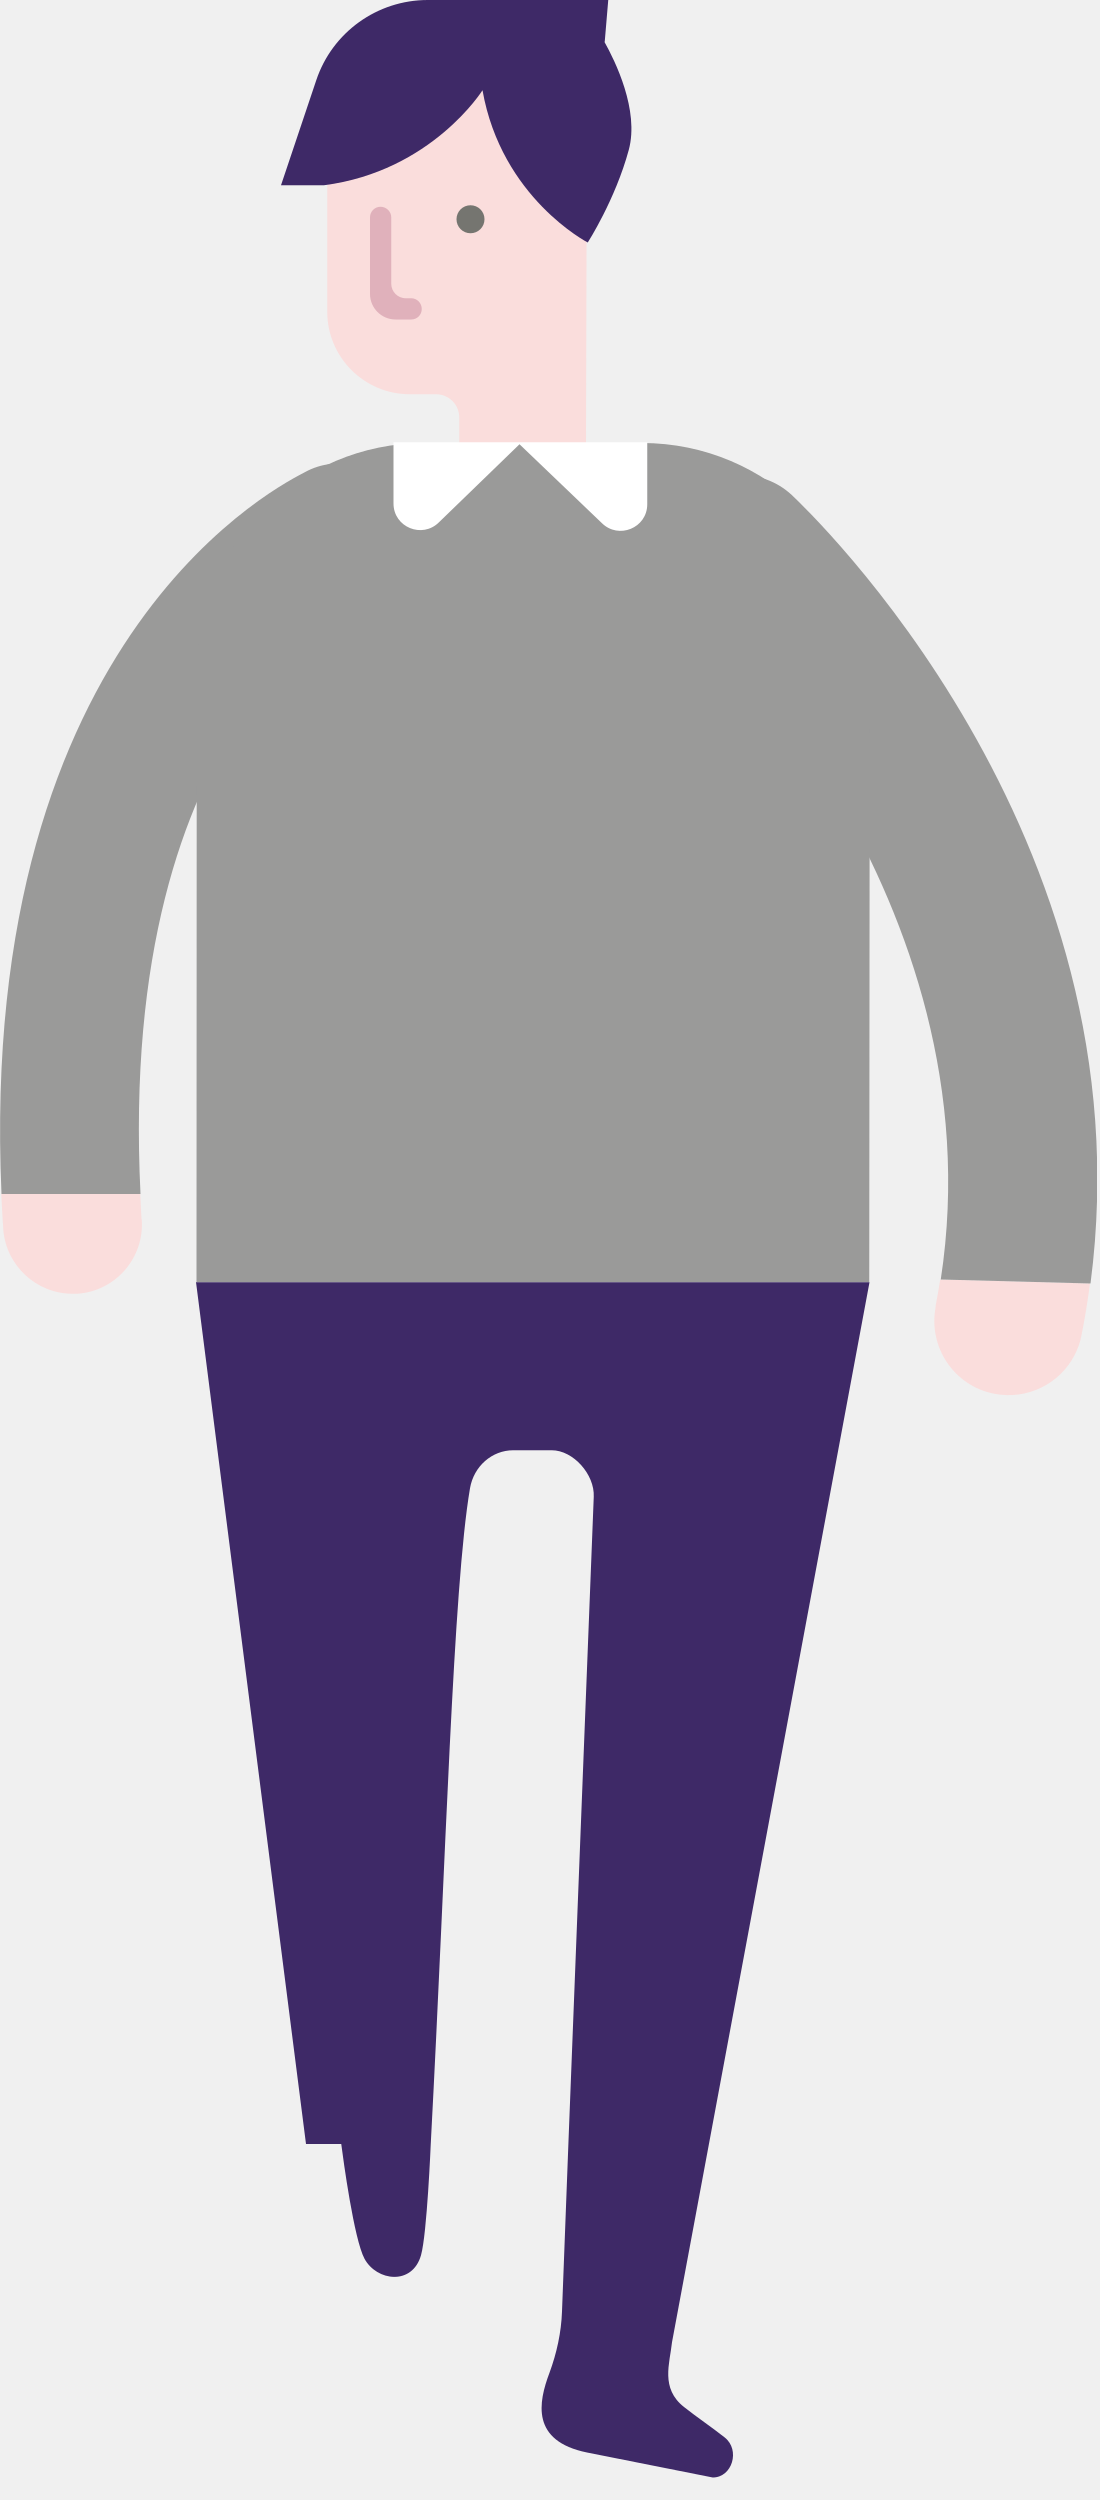
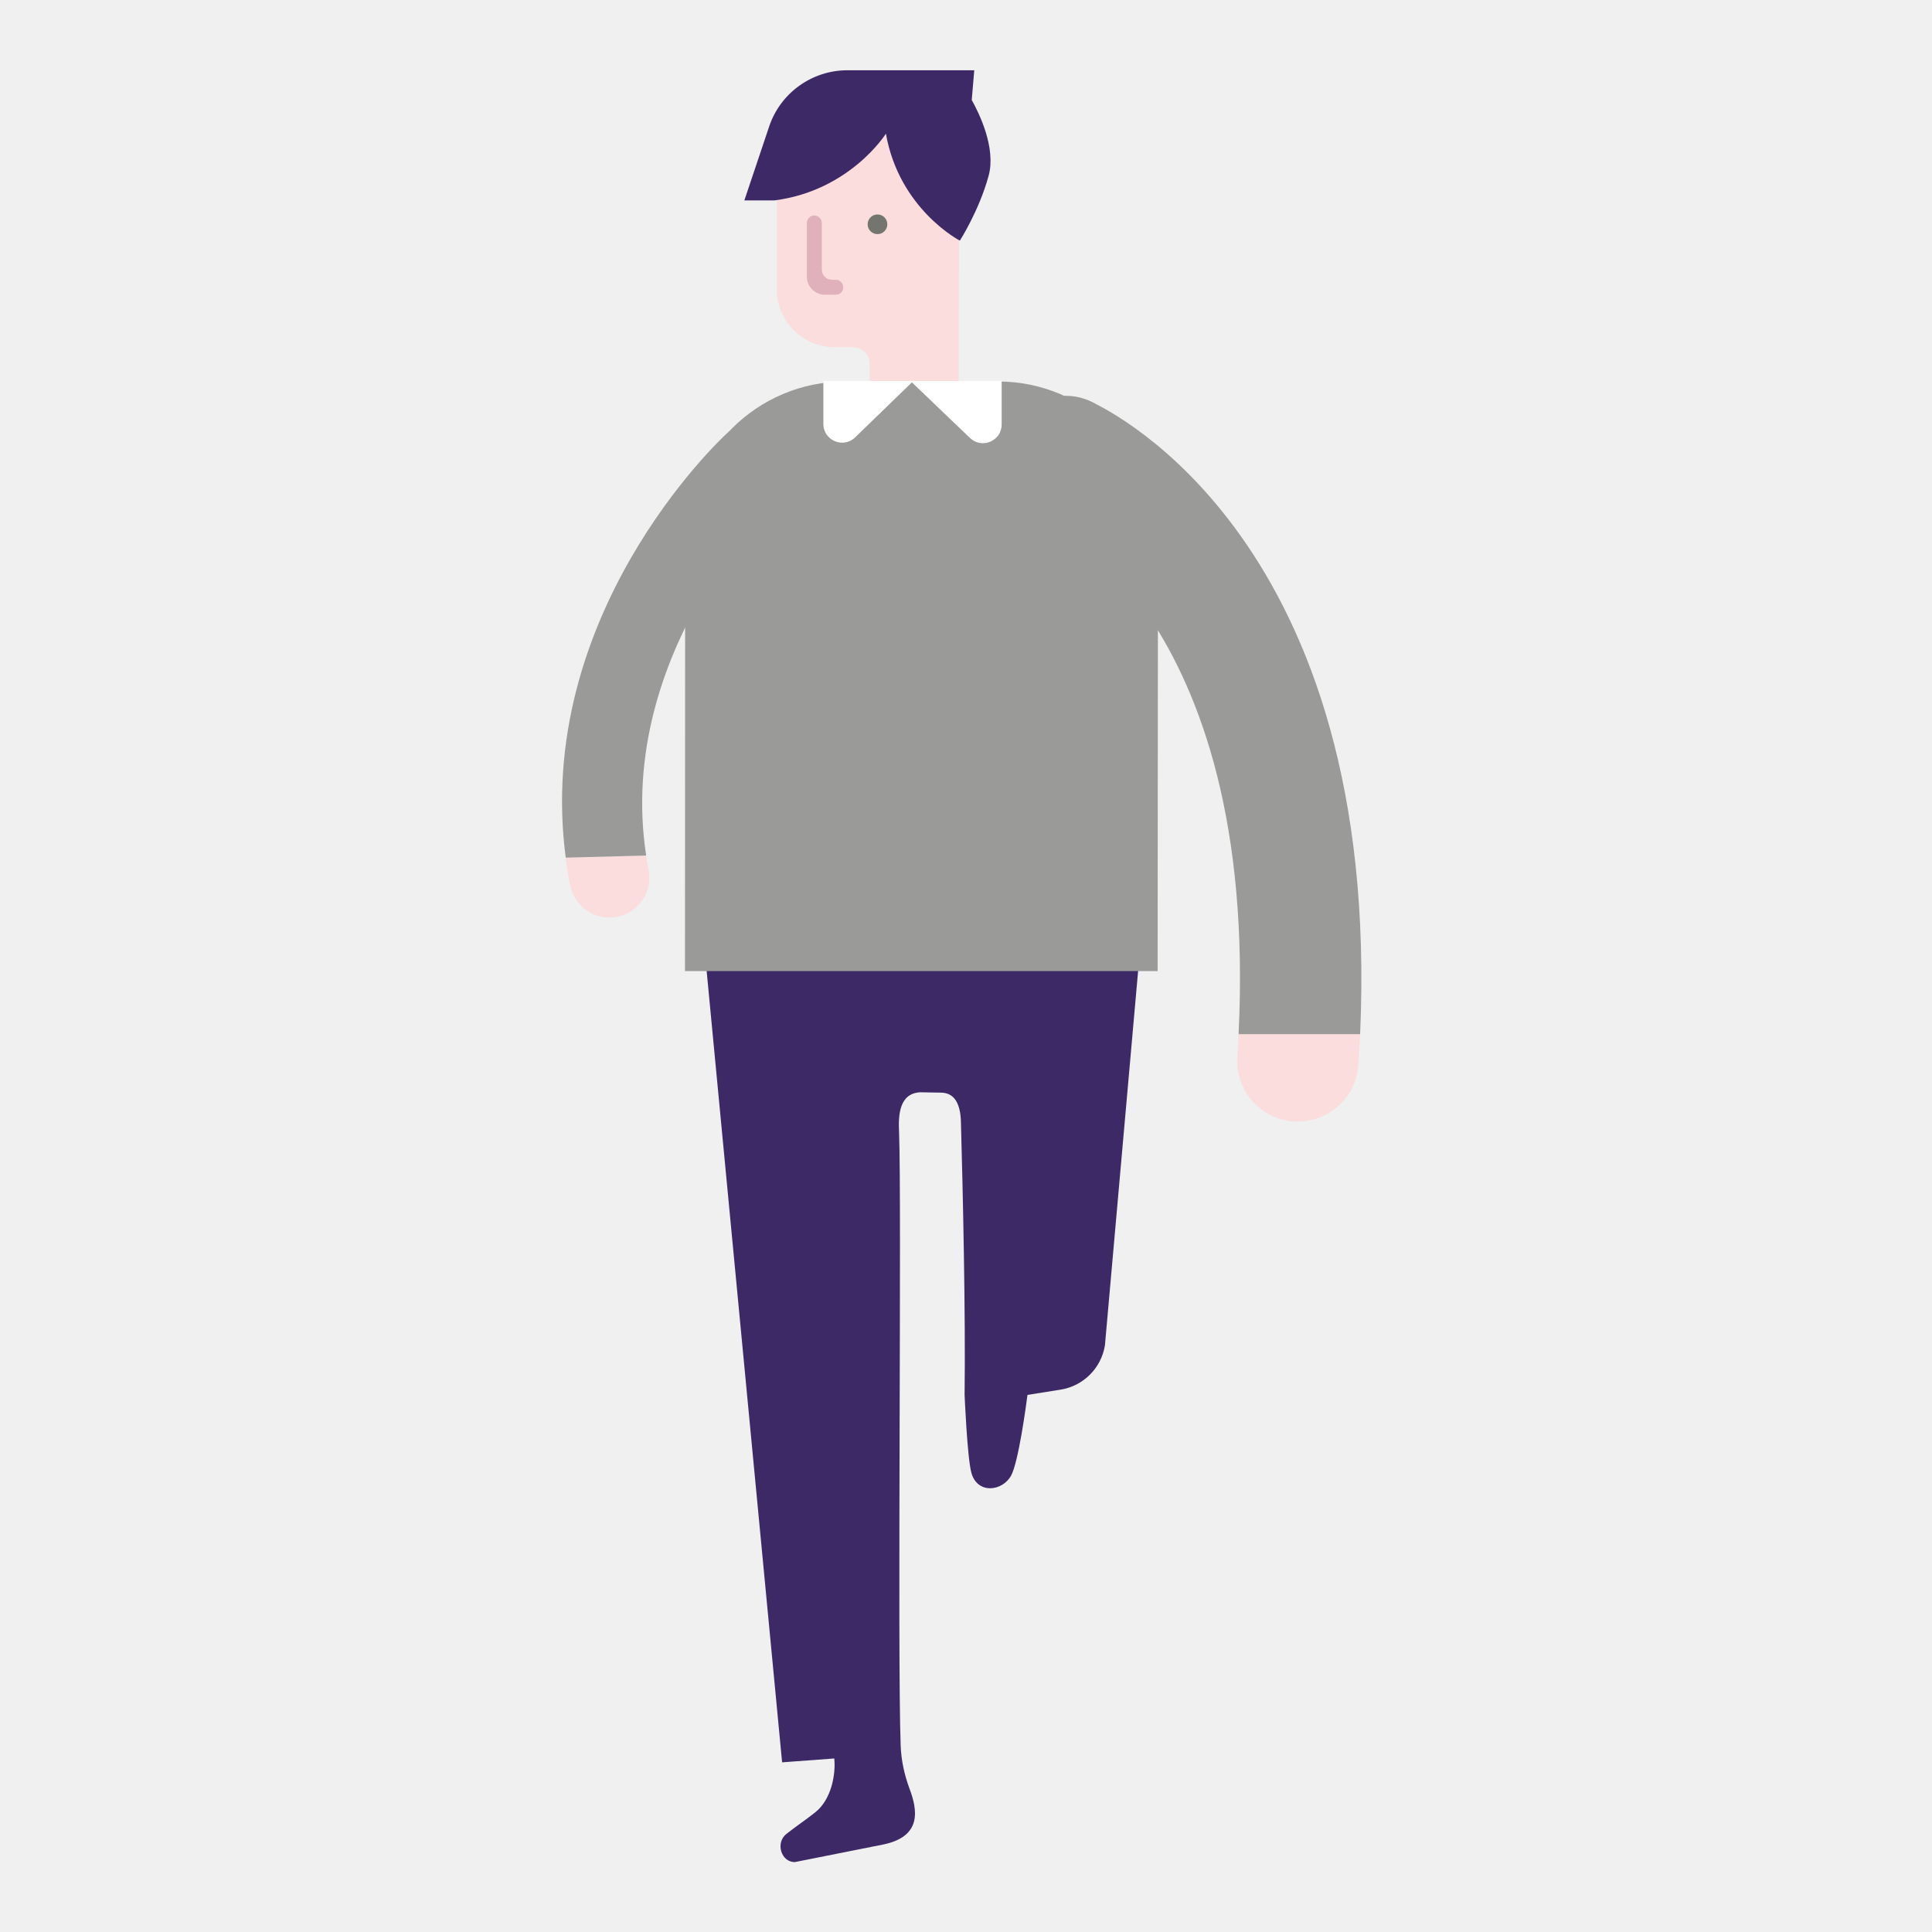
- <svg xmlns="http://www.w3.org/2000/svg" width="44" height="100" viewBox="0 0 44 100" fill="none">
-   <g clip-path="url(#clip0_99_707)">
-     <path d="M23.48 3.17H13.09V12.47C13.09 14.29 14.57 15.77 16.39 15.77H17.44C17.95 15.77 18.37 16.18 18.37 16.7V17.77H23.44L23.48 3.18V3.17Z" fill="#FADDDC" />
-     <path d="M16.45 12.78H15.82C15.26 12.78 14.8 12.32 14.8 11.76V8.69C14.8 8.46 14.99 8.27 15.22 8.27C15.45 8.27 15.65 8.46 15.65 8.69V11.35C15.65 11.67 15.91 11.93 16.23 11.93H16.45C16.68 11.93 16.87 12.12 16.87 12.36C16.87 12.6 16.68 12.78 16.45 12.78Z" fill="#E0B1BB" />
-     <path d="M24.19 1.66L24.33 0H17.11C15.09 0 13.29 1.29 12.65 3.21L11.24 7.41H12.96C17.27 6.85 19.3 3.61 19.3 3.61C20.06 7.92 23.51 9.7 23.51 9.7C23.51 9.7 24.61 7.99 25.15 6C25.58 4.41 24.6 2.43 24.18 1.68L24.19 1.66Z" fill="#3E2967" />
-     <path d="M18.26 8.77C18.26 9.08 18.51 9.33 18.82 9.33C19.13 9.33 19.38 9.08 19.38 8.77C19.38 8.46 19.13 8.21 18.82 8.21C18.51 8.21 18.26 8.46 18.26 8.77Z" fill="#757570" />
-     <path d="M37.43 52.26C37.11 53.87 38.16 55.44 39.77 55.75C41.09 56.01 42.39 55.35 42.98 54.21C43.11 53.96 43.21 53.69 43.26 53.41C43.4 52.71 43.51 52.02 43.6 51.34L37.61 51.18C37.55 51.54 37.49 51.9 37.42 52.26H37.43Z" fill="#FADDDC" />
-     <path d="M27.46 19.96C26.34 21.16 26.41 23.04 27.61 24.16C27.74 24.28 39.97 35.93 37.63 51.18L43.62 51.34C45.98 33.33 32.27 20.37 31.67 19.8C30.47 18.68 28.59 18.76 27.47 19.96H27.46Z" fill="#9A9A99" />
-     <path d="M5.67 48.78C5.78 50.31 4.63 51.64 3.1 51.75C3.03 51.75 2.97 51.75 2.9 51.75C1.46 51.75 0.24 50.63 0.13 49.17C0.1 48.69 0.07 48.22 0.05 47.75H5.61C5.63 48.09 5.64 48.43 5.66 48.77L5.67 48.78Z" fill="#FADDDC" />
-     <path d="M12.19 18.89C13.52 18.15 15.2 18.63 15.95 19.96C16.7 21.29 16.23 22.98 14.9 23.74C14.39 24.03 4.67 28.52 5.62 47.76H0.06C-0.94 25.13 11.56 19.24 12.19 18.89Z" fill="#9A9A99" />
-     <path d="M34.78 51.29H7.86L7.87 26.83C7.87 21.8 11.95 17.72 16.98 17.72H25.68C30.71 17.72 34.79 21.8 34.79 26.83L34.77 51.29H34.78Z" fill="#9A9A99" />
-     <path d="M20.86 17.69H15.74V20.14C15.74 21.09 16.89 21.56 17.56 20.89L20.78 17.77L24.07 20.92C24.74 21.59 25.89 21.12 25.89 20.17V17.69H20.87H20.86Z" fill="white" />
-     <path d="M7.86 51.29H20.16H34.78L26.88 93.69C26.79 94.54 26.41 95.53 27.36 96.28C27.89 96.7 28.46 97.08 28.99 97.5C29.62 98 29.29 99.1 28.51 99.1L23.48 98.1C21.23 97.64 21.53 96.1 21.98 94.91C22.27 94.12 22.45 93.3 22.48 92.46C22.67 87.21 23.6 63.77 23.75 59.87C23.79 58.98 22.93 58.01 22.07 58.01H20.53C19.68 58.01 18.95 58.65 18.8 59.53C18.12 63.53 17.84 74.35 17.23 85.76C17.23 85.76 17.08 89.36 16.84 90.21C16.49 91.43 15.07 91.25 14.58 90.35C14.16 89.57 13.73 86.38 13.65 85.76H12.24L7.84 51.28L7.86 51.29Z" fill="#3E2967" />
+ <svg xmlns="http://www.w3.org/2000/svg" width="110" height="110" viewBox="0 0 110 110" fill="none">
+   <g clip-path="url(#clip0_1217_2276)">
+     <path d="M64.8 55.04L53.32 54.88L40.19 54.83L44.53 100.34L47.5 100.12C47.59 100.97 47.36 102.45 46.4 103.2C45.87 103.62 45.3 104 44.77 104.42C44.14 104.92 44.47 106.02 45.25 106.02L50.28 105.02C52.53 104.56 52.23 103.02 51.78 101.83C51.49 101.04 51.31 100.22 51.28 99.38C51.09 94.13 51.34 68.41 51.19 64.5C51.15 63.61 51.14 62.25 52.4 62.19L53.56 62.21C54.41 62.21 54.68 62.95 54.71 63.84C54.82 67.74 54.98 74.82 54.92 79.42C54.92 79.42 55.07 83.02 55.31 83.87C55.66 85.09 57.08 84.91 57.57 84.01C57.99 83.23 58.42 80.04 58.5 79.42L60.39 79.12C61.69 78.91 62.7 77.89 62.91 76.6L64.82 55.05L64.8 55.04Z" fill="#3E2967" />
+     <path d="M54.62 7.17H44.23V16.47C44.23 18.29 45.71 19.77 47.53 19.77H48.58C49.09 19.77 49.51 20.18 49.51 20.7V21.77H54.58L54.62 7.18V7.17Z" fill="#FADDDC" />
+     <path d="M47.59 16.78H46.96C46.4 16.78 45.94 16.32 45.94 15.76V12.69C45.94 12.46 46.13 12.27 46.36 12.27C46.59 12.27 46.79 12.46 46.79 12.69V15.35C46.79 15.67 47.05 15.93 47.37 15.93H47.59C47.82 15.93 48.01 16.12 48.01 16.36C48.01 16.6 47.82 16.78 47.59 16.78Z" fill="#E0B1BB" />
+     <path d="M55.33 5.66L55.47 4H48.25C46.23 4 44.43 5.29 43.79 7.21L42.38 11.41H44.1C48.41 10.85 50.44 7.61 50.44 7.61C51.2 11.92 54.65 13.7 54.65 13.7C54.65 13.7 55.75 11.99 56.29 10C56.72 8.41 55.74 6.43 55.32 5.68L55.33 5.66Z" fill="#3E2967" />
+     <path d="M49.4 12.77C49.4 13.08 49.65 13.33 49.96 13.33C50.27 13.33 50.52 13.08 50.52 12.77C50.52 12.46 50.27 12.21 49.96 12.21C49.65 12.21 49.4 12.46 49.4 12.77Z" fill="#757570" />
+     <path d="M36.93 49.53C37.17 50.76 36.37 51.96 35.14 52.2C34.13 52.4 33.14 51.89 32.68 51.02C32.58 50.83 32.51 50.62 32.46 50.41C32.35 49.88 32.27 49.35 32.2 48.82L36.78 48.7C36.82 48.97 36.87 49.25 36.92 49.53H36.93Z" fill="#FADDDC" />
+     <path d="M44.57 24.81C45.43 25.73 45.37 27.17 44.46 28.03C44.36 28.12 35 37.04 36.79 48.71L32.21 48.83C30.4 35.05 40.89 25.13 41.36 24.7C42.28 23.85 43.72 23.9 44.57 24.82V24.81Z" fill="#9A9A99" />
+     <path d="M70.45 60.16C70.31 62.06 71.75 63.72 73.65 63.85C73.73 63.85 73.82 63.85 73.9 63.85C75.7 63.85 77.21 62.46 77.34 60.64C77.38 60.04 77.41 59.46 77.44 58.87H70.52C70.5 59.29 70.49 59.71 70.45 60.14V60.16Z" fill="#FADDDC" />
+     <path d="M62.34 22.97C60.68 22.05 58.59 22.64 57.66 24.3C56.73 25.95 57.32 28.06 58.97 29C59.61 29.36 71.69 34.94 70.52 58.88H77.44C78.69 30.73 63.13 23.41 62.34 22.97Z" fill="#9A9A99" />
+     <path d="M65.93 55.29H39L39.01 30.83C39.01 25.8 43.09 21.72 48.12 21.72H56.82C61.85 21.72 65.93 25.8 65.93 30.83L65.91 55.29H65.93Z" fill="#9A9A99" />
+     <path d="M52 21.69H46.88V24.14C46.88 25.09 48.03 25.56 48.7 24.89L51.92 21.77L55.21 24.92C55.88 25.59 57.03 25.12 57.03 24.17V21.69H52.01H52Z" fill="white" />
  </g>
  <defs>
-     <clipPath id="clip0_99_707">
-       <rect width="43.88" height="99.11" fill="white" />
+     <clipPath id="clip0_1217_2276">
+       <rect width="45.51" height="102.01" fill="white" transform="translate(32 4)" />
    </clipPath>
  </defs>
</svg>
